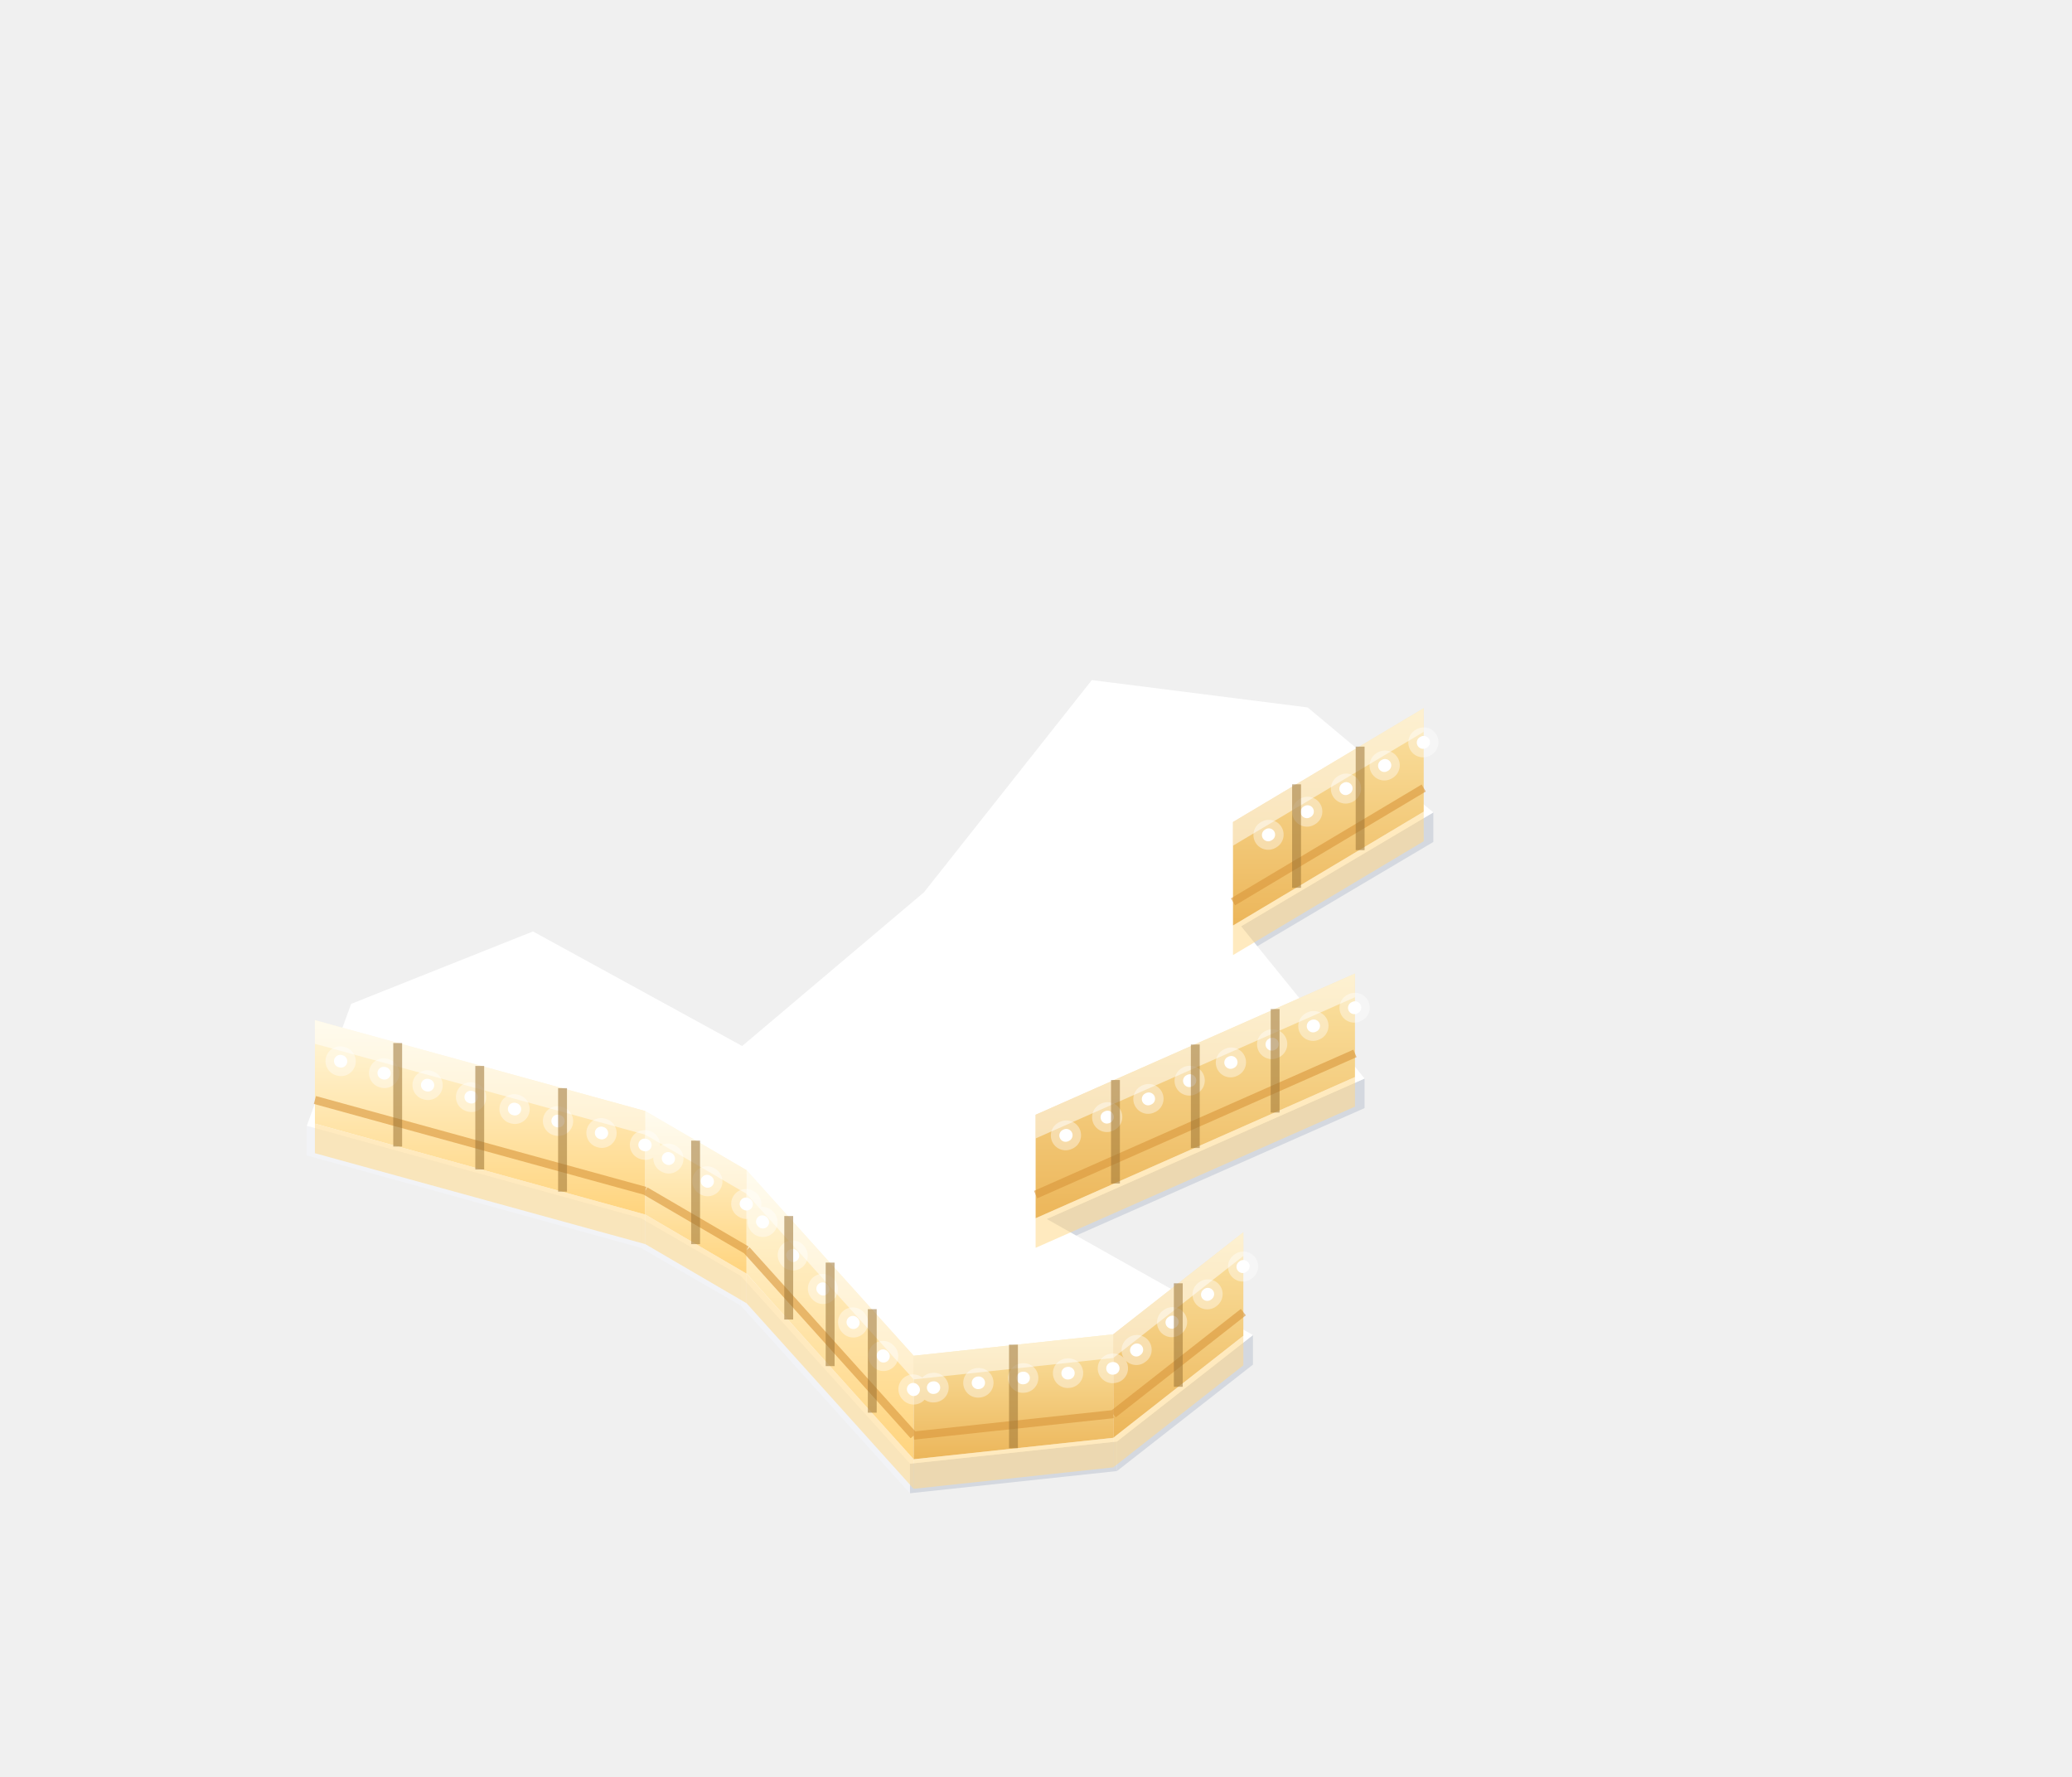
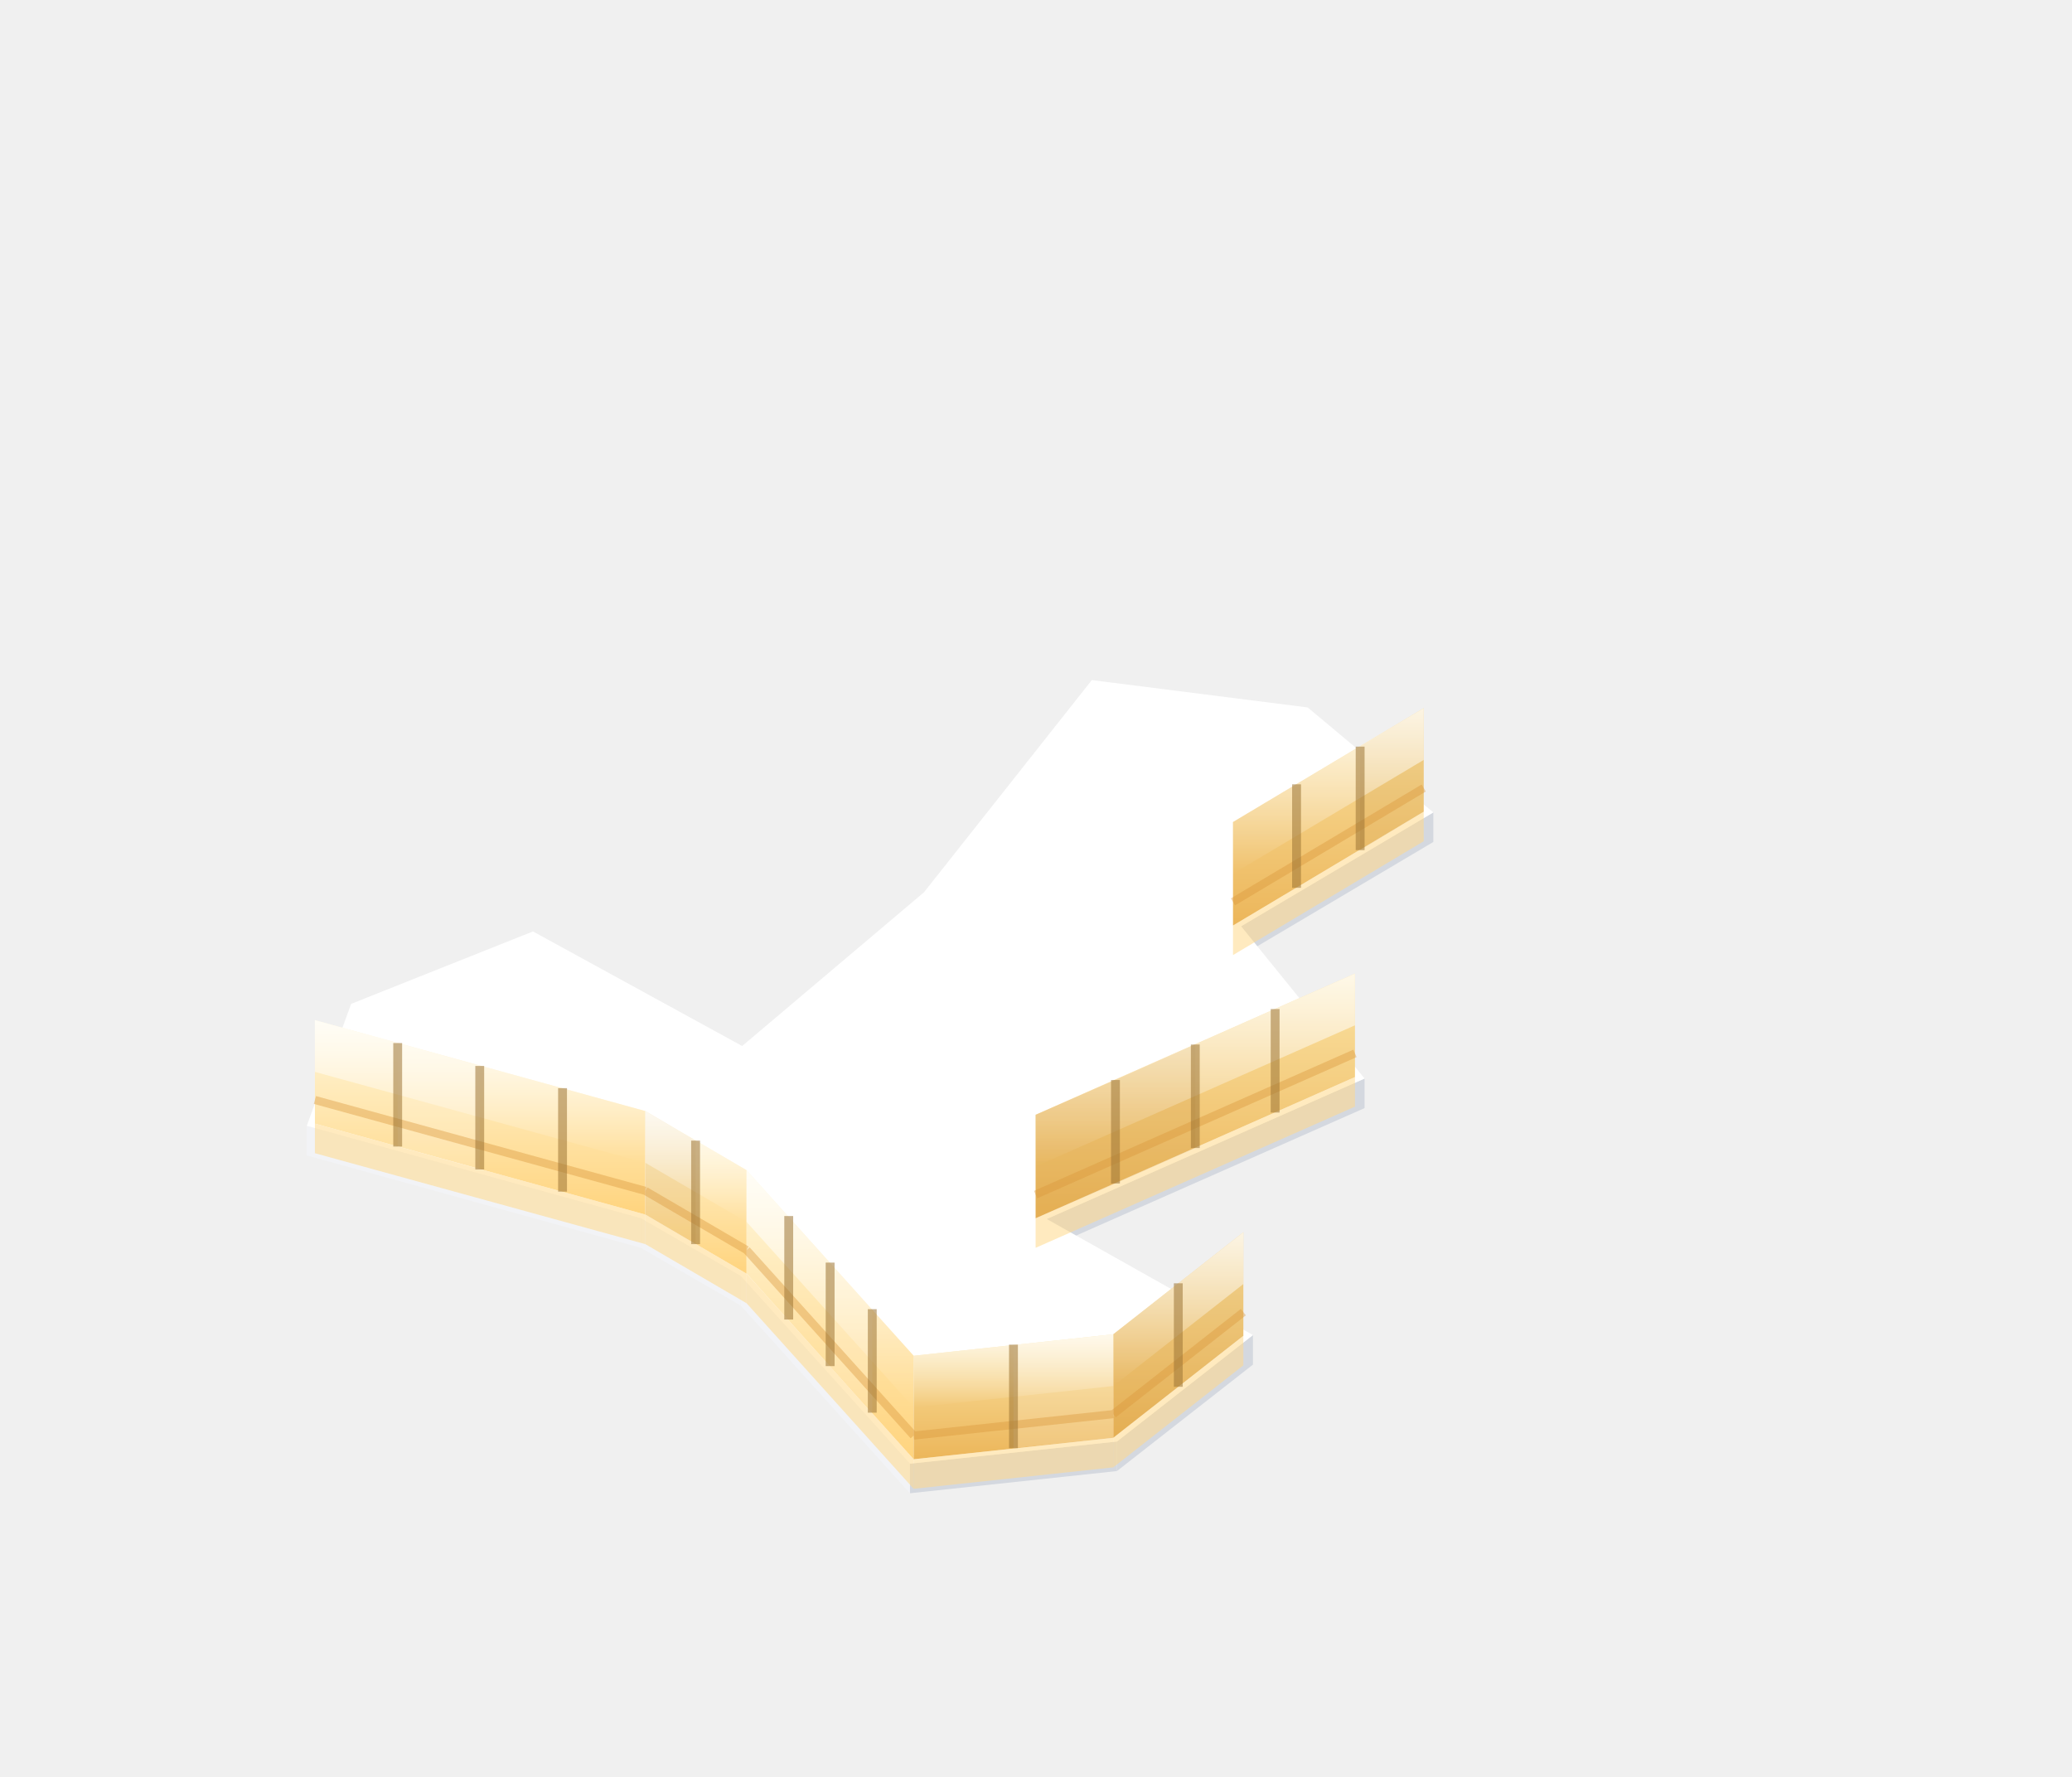
<svg xmlns="http://www.w3.org/2000/svg" viewBox="-112.5 -163.3 280.3 240.3" width="560.6" height="480.6">
  <defs>
+     <linearGradient id="iso-lit-glow" x1="0" y1="0" x2="0" y2="1">
+       <stop offset="0" stop-color="#FFFFFF" stop-opacity="0.75" />
+       <stop offset="1" stop-color="#FFFFFF" stop-opacity="0" />
+     </linearGradient>
    <linearGradient id="iso-lit-l" x1="0" y1="0" x2="0" y2="1">
      <stop offset="0" stop-color="#FFF7DC" />
      <stop offset="1" stop-color="#FFD47E" />
    </linearGradient>
    <linearGradient id="iso-lit-r" x1="0" y1="0" x2="0" y2="1">
      <stop offset="0" stop-color="#FBE2A2" />
      <stop offset="1" stop-color="#ECB65A" />
    </linearGradient>
  </defs>
  <polygon points="81.4,-49.4 55.4,-34 55.4,-38 81.4,-53.4" fill="#D4D8DF" />
  <polygon points="72.1,-13.4 29.1,5.6 29.1,1.6 72.1,-17.4" fill="#D4D8DF" />
  <polygon points="-25.8,5.5 -71,-7 -71,-11 -25.8,1.5" fill="#F2F3F6" />
  <polygon points="-12.3,13.3 -25.8,5.5 -25.8,1.5 -12.3,9.3" fill="#F2F3F6" />
  <polygon points="10.6,38.7 -12.3,13.3 -12.3,9.3 10.6,34.7" fill="#F2F3F6" />
  <polygon points="57,21.3 38.6,35.7 38.6,31.7 57,17.3" fill="#D4D8DF" />
  <polygon points="38.6,35.7 10.6,38.7 10.6,34.7 38.6,31.7" fill="#D4D8DF" />
  <polygon points="12.5,-42.6 35.2,-71.3 64.4,-67.6 81.4,-53.4 55.4,-38 72.1,-17.4 29.1,1.6 57,17.3 38.6,31.7 10.6,34.7 -12.3,9.3 -25.8,1.5 -71,-11 -65,-27.5 -40.4,-37.3 -12.1,-21.8" fill="#FFFFFF" />
  <polygon points="80.1,-49.5 54.3,-34.1 54.3,-38.1 80.1,-53.5" fill="#FFD98A" opacity="0.55" />
  <polygon points="80.1,-53.5 54.3,-38.1 54.3,-52.1 80.1,-67.5" fill="url(#iso-lit-r)" />
-   <polygon points="80.1,-64.3 54.3,-48.9 54.3,-52.1 80.1,-67.5" fill="#FFFFFF" opacity="0.5" />
+   <polygon points="80.1,-53.5 71.5,-48.3 71.5,-62.3 80.1,-67.5" fill="#B87A24" opacity="0.14" />
+   <polygon points="80.1,-60.5 54.3,-45.1 54.3,-52.1 80.1,-67.5" fill="url(#iso-lit-glow)" />
  <polygon points="70.8,-13.6 27.6,5.5 27.6,1.5 70.8,-17.6" fill="#FFD98A" opacity="0.55" />
  <polygon points="70.8,-17.6 27.6,1.5 27.6,-12.5 70.8,-31.6" fill="url(#iso-lit-r)" />
-   <polygon points="70.8,-28.4 27.6,-9.3 27.6,-12.5 70.8,-31.6" fill="#FFFFFF" opacity="0.5" />
+   <polygon points="49.2,-8 38.4,-3.2 38.4,-17.2 49.2,-22" fill="#B87A24" opacity="0.14" />
+   <polygon points="38.4,-3.2 27.6,1.5 27.6,-12.5 38.4,-17.2" fill="#B87A24" opacity="0.14" />
+   <polygon points="70.8,-24.6 27.6,-5.5 27.6,-12.5 70.8,-31.6" fill="url(#iso-lit-glow)" />
  <polygon points="-25.2,5 -69.9,-7.3 -69.9,-11.3 -25.2,1" fill="#FFD98A" opacity="0.55" />
  <polygon points="-25.2,1 -69.9,-11.3 -69.9,-25.3 -25.2,-13" fill="url(#iso-lit-l)" />
-   <polygon points="-25.2,-9.8 -69.9,-22.1 -69.9,-25.3 -25.2,-13" fill="#FFFFFF" opacity="0.5" />
+   <polygon points="-47.6,-5.1 -58.7,-8.2 -58.7,-22.2 -47.6,-19.1" fill="#FFFFFF" opacity="0.18" />
+   <polygon points="-25.2,-6 -69.9,-18.3 -69.9,-25.3 -25.2,-13" fill="url(#iso-lit-glow)" />
  <polygon points="-11.5,13 -25.2,5 -25.2,1 -11.5,9" fill="#FFD98A" opacity="0.55" />
  <polygon points="-11.5,9 -25.2,1 -25.2,-13 -11.5,-5" fill="url(#iso-lit-l)" />
-   <polygon points="-11.5,-1.8 -25.2,-9.8 -25.2,-13 -11.5,-5" fill="#FFFFFF" opacity="0.5" />
+   <polygon points="-18.4,5 -25.2,1 -25.2,-13 -18.4,-9" fill="#B87A24" opacity="0.14" />
+   <polygon points="-11.5,2 -25.2,-6 -25.2,-13 -11.5,-5" fill="url(#iso-lit-glow)" />
  <polygon points="11.1,38.1 -11.5,13 -11.5,9 11.1,34.1" fill="#FFD98A" opacity="0.55" />
  <polygon points="11.1,34.1 -11.5,9 -11.5,-5 11.1,20.1" fill="url(#iso-lit-l)" />
-   <polygon points="11.1,23.3 -11.5,-1.8 -11.5,-5 11.1,20.1" fill="#FFFFFF" opacity="0.5" />
+   <polygon points="5.5,27.8 -0.2,21.5 -0.2,7.5 5.5,13.8" fill="#FFFFFF" opacity="0.18" />
+   <polygon points="11.1,27.1 -11.5,2 -11.5,-5 11.1,20.1" fill="url(#iso-lit-glow)" />
  <polygon points="55.7,21.4 38.1,35.2 38.1,31.2 55.7,17.4" fill="#FFD98A" opacity="0.55" />
  <polygon points="55.7,17.4 38.1,31.2 38.1,17.2 55.7,3.4" fill="url(#iso-lit-r)" />
-   <polygon points="55.7,6.6 38.1,20.4 38.1,17.2 55.7,3.4" fill="#FFFFFF" opacity="0.5" />
+   <polygon points="55.7,17.4 46.9,24.3 46.9,10.3 55.7,3.4" fill="#B87A24" opacity="0.14" />
+   <polygon points="46.9,24.3 38.1,31.2 38.1,17.2 46.9,10.3" fill="#B87A24" opacity="0.14" />
+   <polygon points="55.7,10.4 38.1,24.2 38.1,17.2 55.7,3.4" fill="url(#iso-lit-glow)" />
  <polygon points="38.1,35.2 11.1,38.1 11.1,34.1 38.1,31.2" fill="#FFD98A" opacity="0.55" />
  <polygon points="38.1,31.2 11.1,34.1 11.1,20.1 38.1,17.2" fill="url(#iso-lit-r)" />
-   <polygon points="38.1,20.4 11.1,23.3 11.1,20.1 38.1,17.2" fill="#FFFFFF" opacity="0.5" />
-   <path d="M80.1 -56.7L54.3 -41.3M70.8 -20.8L27.6 -1.7M-25.2 -2.2L-69.9 -14.5M-11.5 5.8L-25.2 -2.2M11.1 30.9L-11.5 5.8M55.7 14.2L38.1 28M38.1 28L11.1 30.9" stroke="#D9963A" stroke-width="1.1" opacity="0.6" />
-   <path d="M80.1 -62.9L54.3 -47.5M70.8 -27L27.6 -7.9M-25.2 -8.4L-69.9 -20.7M-11.5 -0.4L-25.2 -8.4M11.1 24.7L-11.5 -0.4M55.7 8L38.1 21.8M38.1 21.8L11.1 24.7" stroke="#FFFFFF" stroke-width="4" stroke-dasharray="0.1 6" stroke-linecap="round" opacity="0.4" />
-   <path d="M80.1 -62.9L54.3 -47.5M70.8 -27L27.6 -7.9M-25.2 -8.4L-69.9 -20.7M-11.5 -0.4L-25.2 -8.4M11.1 24.7L-11.5 -0.4M55.7 8L38.1 21.8M38.1 21.8L11.1 24.7" stroke="#FFFFFF" stroke-width="1.7" stroke-dasharray="0.1 6" stroke-linecap="round" />
+   <polygon points="38.1,31.2 24.6,32.6 24.6,18.6 38.1,17.2" fill="#FFFFFF" opacity="0.18" />
+   <polygon points="38.1,24.2 11.1,27.1 11.1,20.1 38.1,17.2" fill="url(#iso-lit-glow)" />
+   <path d="M80.1 -56.7L54.3 -41.3M70.8 -20.8L27.6 -1.7M-25.2 -2.2L-69.9 -14.5M-11.5 5.8L-25.2 -2.2M11.1 30.9L-11.5 5.8M55.7 14.2L38.1 28M38.1 28L11.1 30.9" stroke="#D9963A" stroke-width="1.1" opacity="0.4" />
  <path d="M71.5 -48.3V-62.3M62.9 -43.2V-57.2M60 -12.8V-26.8M49.2 -8V-22M38.4 -3.2V-17.2M-36.4 -2.1V-16.1M-47.6 -5.1V-19.1M-58.7 -8.2V-22.2M-18.4 5V-9M5.5 27.8V13.8M-0.2 21.5V7.5M-5.8 15.2V1.2M46.9 24.3V10.3M24.6 32.6V18.6" stroke="#9C7434" stroke-width="1.2" opacity="0.55" />
</svg>
